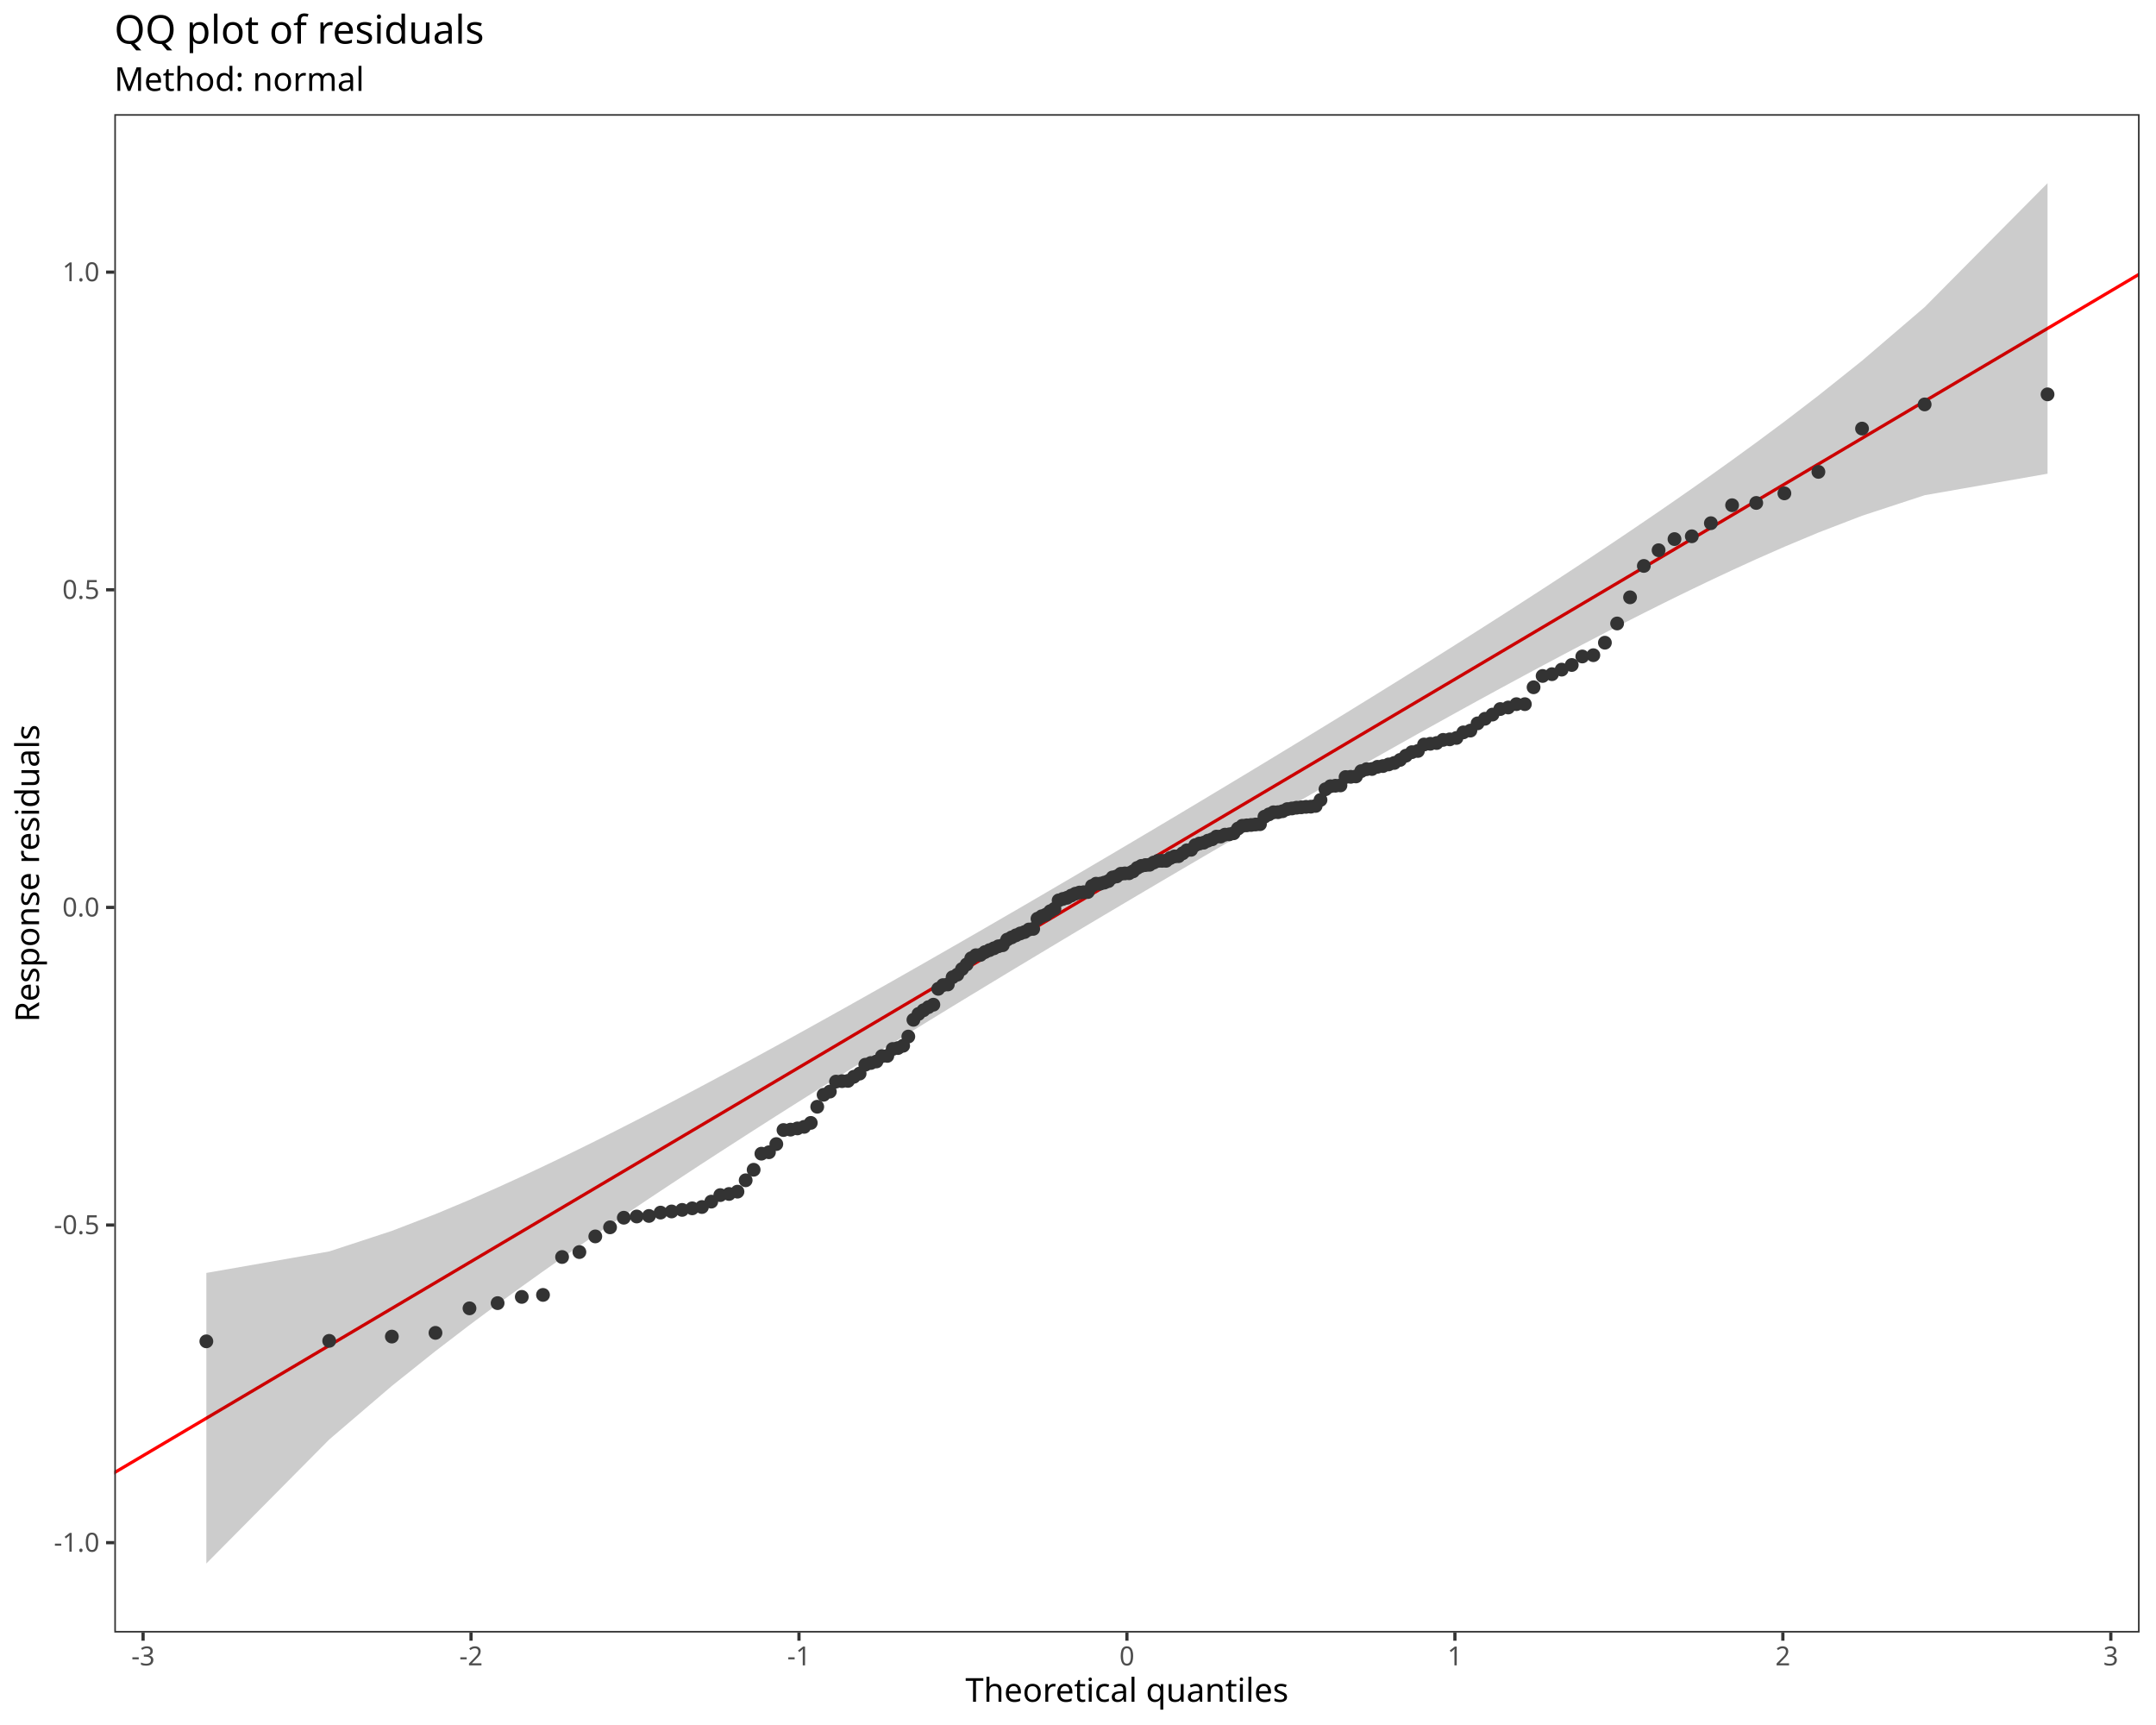
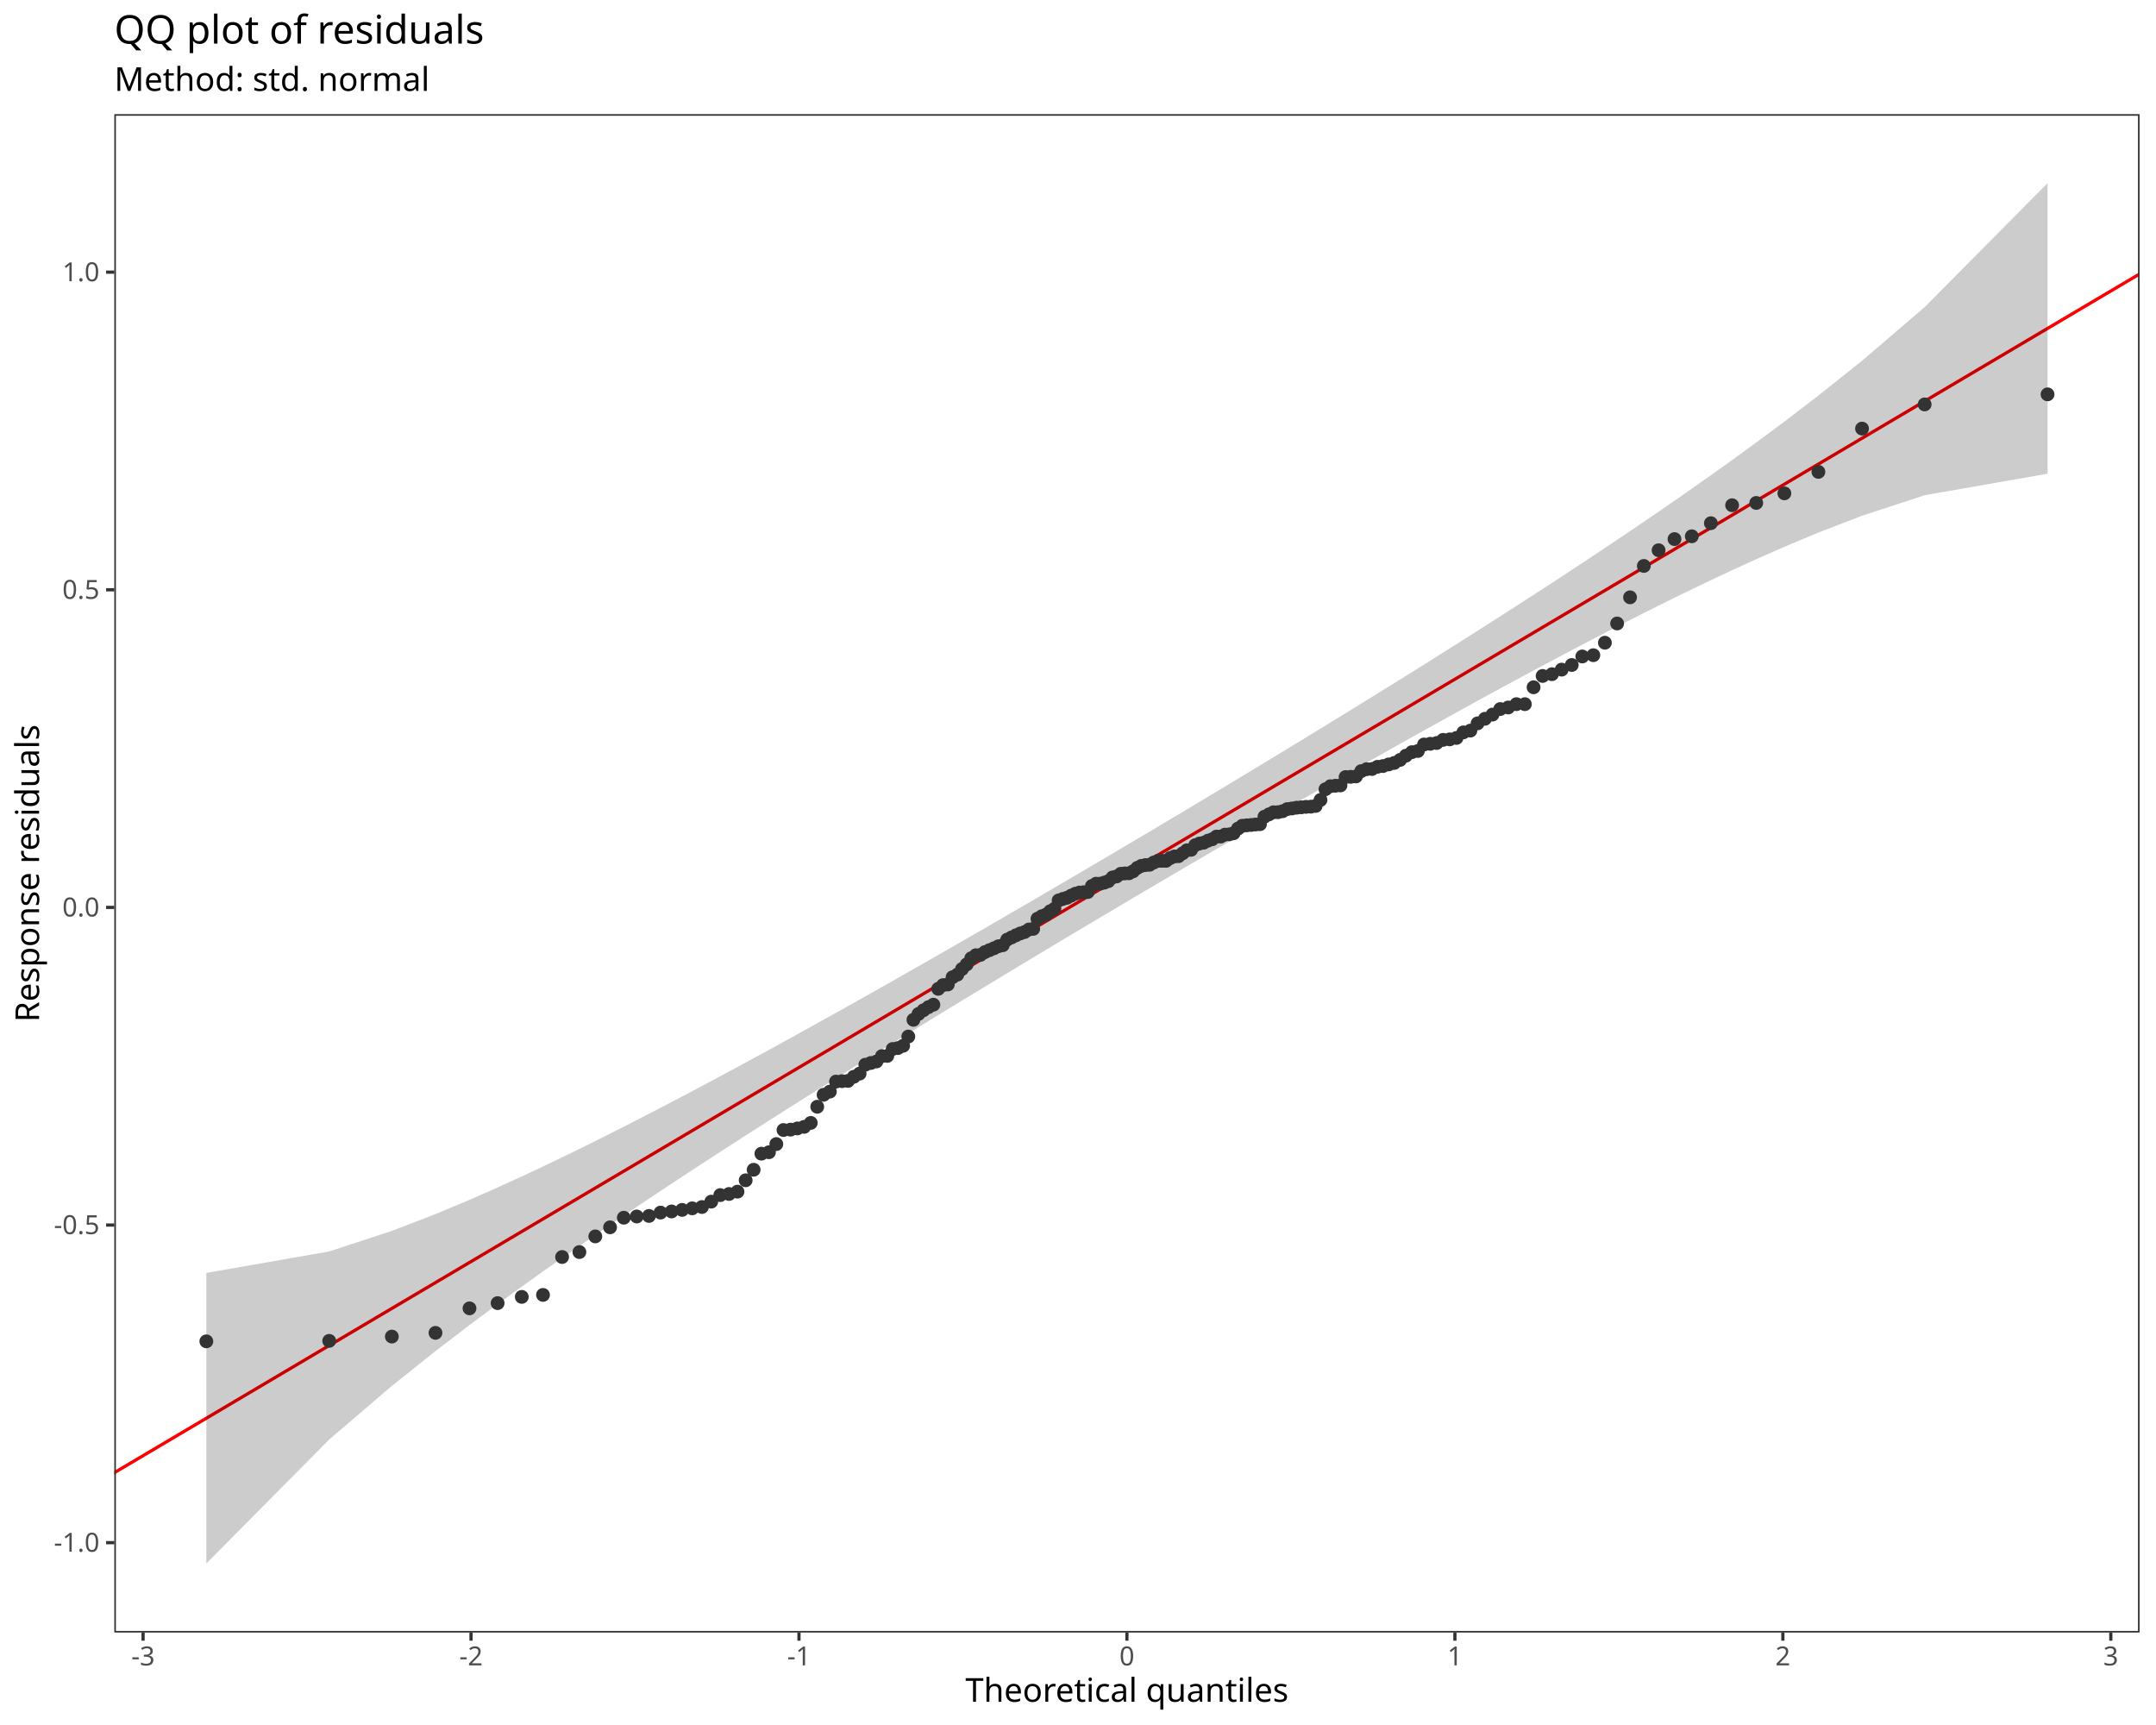
<svg xmlns="http://www.w3.org/2000/svg" class="svglite" data-engine-version="2.0" width="720.00pt" height="576.00pt" viewBox="0 0 720.00 576.00">
  <defs>
    <style type="text/css">
    .svglite line, .svglite polyline, .svglite polygon, .svglite path, .svglite rect, .svglite circle {
      fill: none;
      stroke: #000000;
      stroke-linecap: round;
      stroke-linejoin: round;
      stroke-miterlimit: 10.00;
    }
  </style>
  </defs>
  <rect width="100%" height="100%" style="stroke: none; fill: #FFFFFF;" />
  <defs>
    <clipPath id="cpMC4wMHw3MjAuMDB8MC4wMHw1NzYuMDA=">
      <rect x="0.00" y="0.00" width="720.00" height="576.00" />
    </clipPath>
  </defs>
  <g clip-path="url(#cpMC4wMHw3MjAuMDB8MC4wMHw1NzYuMDA=)">
    <rect x="0.00" y="0.00" width="720.00" height="576.00" style="stroke-width: 1.07; stroke: #FFFFFF; fill: #FFFFFF;" />
  </g>
  <defs>
    <clipPath id="cpMzguMTd8NzE0LjUyfDM4LjEyfDU0NS4xMQ==">
      <rect x="38.17" y="38.12" width="676.35" height="507.00" />
    </clipPath>
  </defs>
  <g clip-path="url(#cpMzguMTd8NzE0LjUyfDM4LjEyfDU0NS4xMQ==)">
    <rect x="38.17" y="38.12" width="676.35" height="507.00" style="stroke-width: 1.07; stroke: none; fill: #FFFFFF;" />
    <line x1="-638.18" y1="892.03" x2="1390.87" y2="-308.80" style="stroke-width: 1.07; stroke: #FF0000; stroke-linecap: butt;" />
    <polygon points="68.91,425.05 109.94,417.87 130.86,411.01 145.43,405.40 156.79,400.65 166.18,396.51 174.25,392.83 181.34,389.50 187.71,386.45 193.49,383.63 198.80,381.01 203.73,378.54 208.32,376.21 212.64,374.01 216.72,371.91 220.59,369.90 224.28,367.98 227.80,366.13 231.17,364.35 234.41,362.63 237.53,360.97 240.54,359.36 243.46,357.79 246.28,356.27 249.02,354.79 251.68,353.35 254.27,351.94 256.79,350.56 259.25,349.22 261.65,347.90 264.00,346.61 266.30,345.34 268.55,344.09 270.76,342.87 272.92,341.67 275.04,340.49 277.13,339.33 279.18,338.18 281.20,337.06 283.19,335.95 285.14,334.85 287.07,333.77 288.97,332.70 290.84,331.64 292.69,330.60 294.52,329.57 296.32,328.55 298.11,327.54 299.87,326.54 301.61,325.55 303.33,324.57 305.04,323.60 306.73,322.64 308.40,321.69 310.05,320.74 311.70,319.80 313.32,318.87 314.94,317.95 316.53,317.03 318.12,316.12 319.70,315.22 321.26,314.32 322.81,313.43 324.35,312.54 325.89,311.66 327.41,310.78 328.92,309.90 330.42,309.04 331.92,308.17 333.40,307.31 334.88,306.45 336.35,305.60 337.82,304.75 339.27,303.91 340.72,303.06 342.17,302.22 343.61,301.39 345.04,300.55 346.47,299.72 347.89,298.89 349.31,298.06 350.72,297.24 352.13,296.41 353.53,295.59 354.93,294.77 356.33,293.95 357.72,293.14 359.12,292.32 360.50,291.50 361.89,290.69 363.27,289.88 364.65,289.06 366.03,288.25 367.41,287.44 368.79,286.63 370.16,285.82 371.54,285.01 372.91,284.20 374.29,283.38 375.66,282.57 377.03,281.76 378.40,280.95 379.78,280.13 381.15,279.32 382.52,278.50 383.90,277.69 385.28,276.87 386.65,276.05 388.03,275.23 389.42,274.41 390.80,273.58 392.19,272.76 393.57,271.93 394.96,271.10 396.36,270.26 397.76,269.43 399.16,268.59 400.56,267.75 401.97,266.91 403.38,266.06 404.80,265.21 406.22,264.35 407.65,263.50 409.08,262.64 410.52,261.77 411.97,260.90 413.42,260.03 414.87,259.15 416.34,258.27 417.81,257.38 419.29,256.48 420.77,255.59 422.27,254.68 423.77,253.77 425.28,252.85 426.80,251.93 428.33,251.00 429.88,250.06 431.43,249.12 432.99,248.17 434.57,247.21 436.15,246.24 437.75,245.26 439.37,244.28 440.99,243.28 442.64,242.28 444.29,241.26 445.96,240.24 447.65,239.20 449.36,238.15 451.08,237.09 452.82,236.02 454.58,234.93 456.37,233.83 458.17,232.72 460.00,231.59 461.84,230.44 463.72,229.28 465.62,228.10 467.55,226.90 469.50,225.68 471.49,224.44 473.51,223.18 475.56,221.90 477.65,220.59 479.77,219.25 481.93,217.89 484.14,216.50 486.39,215.08 488.69,213.63 491.04,212.14 493.44,210.62 495.90,209.05 498.42,207.44 501.01,205.79 503.67,204.08 506.41,202.32 509.23,200.50 512.14,198.62 515.16,196.67 518.28,194.64 521.52,192.52 524.89,190.31 528.41,187.99 532.10,185.55 535.96,182.98 540.04,180.25 544.36,177.34 548.96,174.22 553.89,170.86 559.20,167.20 564.98,163.17 571.35,158.69 578.44,153.62 586.50,147.76 595.90,140.78 607.26,132.08 621.83,120.45 642.74,102.55 683.78,61.16 683.78,158.18 642.74,165.36 621.83,172.22 607.26,177.83 595.90,182.58 586.50,186.72 578.44,190.40 571.35,193.73 564.98,196.78 559.20,199.59 553.89,202.22 548.96,204.69 544.36,207.02 540.04,209.22 535.96,211.32 532.10,213.33 528.41,215.25 524.89,217.10 521.52,218.88 518.28,220.60 515.16,222.26 512.14,223.87 509.23,225.44 506.41,226.96 503.67,228.44 501.01,229.88 498.42,231.29 495.90,232.67 493.44,234.01 491.04,235.33 488.69,236.62 486.39,237.89 484.14,239.13 481.93,240.36 479.77,241.56 477.65,242.74 475.56,243.90 473.51,245.04 471.49,246.17 469.50,247.28 467.55,248.38 465.62,249.46 463.72,250.53 461.84,251.59 460.00,252.63 458.17,253.66 456.37,254.68 454.58,255.69 452.82,256.69 451.08,257.68 449.36,258.66 447.65,259.63 445.96,260.59 444.29,261.54 442.64,262.49 440.99,263.43 439.37,264.36 437.75,265.28 436.15,266.20 434.57,267.11 432.99,268.01 431.43,268.91 429.88,269.80 428.33,270.69 426.80,271.57 425.28,272.45 423.77,273.32 422.27,274.19 420.77,275.06 419.29,275.92 417.81,276.77 416.34,277.63 414.87,278.48 413.42,279.32 411.97,280.17 410.52,281.01 409.08,281.84 407.65,282.68 406.22,283.51 404.80,284.34 403.38,285.17 401.97,285.99 400.56,286.82 399.16,287.64 397.76,288.46 396.36,289.28 394.96,290.09 393.57,290.91 392.19,291.72 390.80,292.54 389.42,293.35 388.03,294.16 386.65,294.98 385.28,295.79 383.90,296.60 382.52,297.41 381.15,298.22 379.78,299.03 378.40,299.85 377.03,300.66 375.66,301.47 374.29,302.28 372.91,303.10 371.54,303.91 370.16,304.73 368.79,305.54 367.41,306.36 366.03,307.18 364.65,308.00 363.27,308.82 361.89,309.65 360.50,310.47 359.12,311.30 357.72,312.13 356.33,312.97 354.93,313.80 353.53,314.64 352.13,315.48 350.72,316.32 349.31,317.17 347.89,318.02 346.47,318.87 345.04,319.73 343.61,320.59 342.17,321.46 340.72,322.33 339.27,323.20 337.82,324.08 336.35,324.96 334.88,325.85 333.40,326.75 331.92,327.64 330.42,328.55 328.92,329.46 327.41,330.38 325.89,331.30 324.35,332.23 322.81,333.17 321.26,334.11 319.70,335.06 318.12,336.02 316.53,336.99 314.94,337.97 313.32,338.95 311.70,339.95 310.05,340.95 308.40,341.97 306.73,342.99 305.04,344.03 303.33,345.08 301.61,346.14 299.87,347.21 298.11,348.30 296.32,349.40 294.52,350.51 292.69,351.64 290.84,352.79 288.97,353.95 287.07,355.13 285.14,356.33 283.19,357.55 281.20,358.79 279.18,360.05 277.13,361.33 275.04,362.64 272.92,363.97 270.76,365.34 268.55,366.73 266.30,368.15 264.00,369.60 261.65,371.09 259.25,372.61 256.79,374.18 254.27,375.79 251.68,377.44 249.02,379.15 246.28,380.91 243.46,382.73 240.54,384.61 237.53,386.56 234.41,388.59 231.17,390.71 227.80,392.92 224.28,395.24 220.59,397.68 216.72,400.25 212.64,402.98 208.32,405.89 203.73,409.01 198.80,412.37 193.49,416.03 187.71,420.06 181.34,424.54 174.25,429.61 166.18,435.47 156.79,442.45 145.43,451.15 130.86,462.78 109.94,480.68 68.91,522.07 " style="stroke-width: 0.00; stroke: none; stroke-linecap: butt; fill: #000000; fill-opacity: 0.20;" />
    <polyline points="68.91,425.05 109.94,417.87 130.86,411.01 145.43,405.40 156.79,400.65 166.18,396.51 174.25,392.83 181.34,389.50 187.71,386.45 193.49,383.63 198.80,381.01 203.73,378.54 208.32,376.21 212.64,374.01 216.72,371.91 220.59,369.90 224.28,367.98 227.80,366.13 231.17,364.35 234.41,362.63 237.53,360.97 240.54,359.36 243.46,357.79 246.28,356.27 249.02,354.79 251.68,353.35 254.27,351.94 256.79,350.56 259.25,349.22 261.65,347.90 264.00,346.61 266.30,345.34 268.55,344.09 270.76,342.87 272.92,341.67 275.04,340.49 277.13,339.33 279.18,338.18 281.20,337.06 283.19,335.95 285.14,334.85 287.07,333.77 288.97,332.70 290.84,331.64 292.69,330.60 294.52,329.57 296.32,328.55 298.11,327.54 299.87,326.54 301.61,325.55 303.33,324.57 305.04,323.60 306.73,322.64 308.40,321.69 310.05,320.74 311.70,319.80 313.32,318.87 314.94,317.95 316.53,317.03 318.12,316.12 319.70,315.22 321.26,314.32 322.81,313.43 324.35,312.54 325.89,311.66 327.41,310.78 328.92,309.90 330.42,309.04 331.92,308.17 333.40,307.31 334.88,306.45 336.35,305.60 337.82,304.75 339.27,303.91 340.72,303.06 342.17,302.22 343.61,301.39 345.04,300.55 346.47,299.72 347.89,298.89 349.31,298.06 350.72,297.24 352.13,296.41 353.53,295.59 354.93,294.77 356.33,293.95 357.72,293.14 359.12,292.32 360.50,291.50 361.89,290.69 363.27,289.88 364.65,289.06 366.03,288.25 367.41,287.44 368.79,286.63 370.16,285.82 371.54,285.01 372.91,284.20 374.29,283.38 375.66,282.57 377.03,281.76 378.40,280.95 379.78,280.13 381.15,279.32 382.52,278.50 383.90,277.69 385.28,276.87 386.65,276.05 388.03,275.23 389.42,274.41 390.80,273.58 392.19,272.76 393.57,271.93 394.96,271.10 396.36,270.26 397.76,269.43 399.16,268.59 400.56,267.75 401.97,266.91 403.38,266.06 404.80,265.21 406.22,264.35 407.65,263.50 409.08,262.64 410.52,261.77 411.97,260.90 413.42,260.03 414.87,259.15 416.34,258.27 417.81,257.38 419.29,256.48 420.77,255.59 422.27,254.68 423.77,253.77 425.28,252.85 426.80,251.93 428.33,251.00 429.88,250.06 431.43,249.12 432.99,248.17 434.57,247.21 436.15,246.24 437.75,245.26 439.37,244.28 440.99,243.28 442.64,242.28 444.29,241.26 445.96,240.24 447.65,239.20 449.36,238.15 451.08,237.09 452.82,236.02 454.58,234.93 456.37,233.83 458.17,232.72 460.00,231.59 461.84,230.44 463.72,229.28 465.62,228.10 467.55,226.90 469.50,225.68 471.49,224.44 473.51,223.18 475.56,221.90 477.65,220.59 479.77,219.25 481.93,217.89 484.14,216.50 486.39,215.08 488.69,213.63 491.04,212.14 493.44,210.62 495.90,209.05 498.42,207.44 501.01,205.79 503.67,204.08 506.41,202.32 509.23,200.50 512.14,198.62 515.16,196.67 518.28,194.64 521.52,192.52 524.89,190.31 528.41,187.99 532.10,185.55 535.96,182.98 540.04,180.25 544.36,177.34 548.96,174.22 553.89,170.86 559.20,167.20 564.98,163.17 571.35,158.69 578.44,153.62 586.50,147.76 595.90,140.78 607.26,132.08 621.83,120.45 642.74,102.55 683.78,61.16 " style="stroke-width: 1.07; stroke: none; stroke-linecap: butt;" />
    <polyline points="683.78,158.18 642.74,165.36 621.83,172.22 607.26,177.83 595.90,182.58 586.50,186.72 578.44,190.40 571.35,193.73 564.98,196.78 559.20,199.59 553.89,202.22 548.96,204.69 544.36,207.02 540.04,209.22 535.96,211.32 532.10,213.33 528.41,215.25 524.89,217.10 521.52,218.88 518.28,220.60 515.16,222.26 512.14,223.87 509.23,225.44 506.41,226.96 503.67,228.44 501.01,229.88 498.42,231.29 495.90,232.67 493.44,234.01 491.04,235.33 488.69,236.62 486.39,237.89 484.14,239.13 481.93,240.36 479.77,241.56 477.65,242.74 475.56,243.90 473.51,245.04 471.49,246.17 469.50,247.28 467.55,248.38 465.62,249.46 463.72,250.53 461.84,251.59 460.00,252.63 458.17,253.66 456.37,254.68 454.58,255.69 452.82,256.69 451.08,257.68 449.36,258.66 447.65,259.63 445.96,260.59 444.29,261.54 442.64,262.49 440.99,263.43 439.37,264.36 437.75,265.28 436.15,266.20 434.57,267.11 432.99,268.01 431.43,268.91 429.88,269.80 428.33,270.69 426.80,271.57 425.28,272.45 423.77,273.32 422.27,274.19 420.77,275.06 419.29,275.92 417.81,276.77 416.34,277.63 414.87,278.48 413.42,279.32 411.97,280.17 410.52,281.01 409.08,281.84 407.65,282.68 406.22,283.51 404.80,284.34 403.38,285.17 401.97,285.99 400.56,286.82 399.16,287.64 397.76,288.46 396.36,289.28 394.96,290.09 393.57,290.91 392.19,291.72 390.80,292.54 389.42,293.35 388.03,294.16 386.65,294.98 385.28,295.79 383.90,296.60 382.52,297.41 381.15,298.22 379.78,299.03 378.40,299.85 377.03,300.66 375.66,301.47 374.29,302.28 372.91,303.10 371.54,303.91 370.16,304.73 368.79,305.54 367.41,306.36 366.03,307.18 364.65,308.00 363.27,308.82 361.89,309.65 360.50,310.47 359.12,311.30 357.72,312.13 356.33,312.97 354.93,313.80 353.53,314.64 352.13,315.48 350.72,316.32 349.31,317.17 347.89,318.02 346.47,318.87 345.04,319.73 343.61,320.59 342.17,321.46 340.72,322.33 339.27,323.20 337.82,324.08 336.35,324.96 334.88,325.85 333.40,326.75 331.92,327.64 330.42,328.55 328.92,329.46 327.41,330.38 325.89,331.30 324.35,332.23 322.81,333.17 321.26,334.11 319.70,335.06 318.12,336.02 316.53,336.99 314.94,337.97 313.32,338.95 311.70,339.95 310.05,340.95 308.40,341.97 306.73,342.99 305.04,344.03 303.33,345.08 301.61,346.14 299.87,347.21 298.11,348.30 296.32,349.40 294.52,350.51 292.69,351.64 290.84,352.79 288.97,353.95 287.07,355.13 285.14,356.33 283.19,357.55 281.20,358.79 279.18,360.05 277.13,361.33 275.04,362.64 272.92,363.97 270.76,365.34 268.55,366.73 266.30,368.15 264.00,369.60 261.65,371.09 259.25,372.61 256.79,374.18 254.27,375.79 251.68,377.44 249.02,379.15 246.28,380.91 243.46,382.73 240.54,384.61 237.53,386.56 234.41,388.59 231.17,390.71 227.80,392.92 224.28,395.24 220.59,397.68 216.72,400.25 212.64,402.98 208.32,405.89 203.73,409.01 198.80,412.37 193.49,416.03 187.71,420.06 181.34,424.54 174.25,429.61 166.18,435.47 156.79,442.45 145.43,451.15 130.86,462.78 109.94,480.68 68.91,522.07 " style="stroke-width: 1.07; stroke: none; stroke-linecap: butt;" />
    <circle cx="68.91" cy="447.89" r="1.95" style="stroke-width: 0.71; stroke: #333333; fill: #333333;" />
    <circle cx="109.94" cy="447.73" r="1.95" style="stroke-width: 0.71; stroke: #333333; fill: #333333;" />
    <circle cx="130.86" cy="446.30" r="1.95" style="stroke-width: 0.71; stroke: #333333; fill: #333333;" />
    <circle cx="145.43" cy="445.06" r="1.95" style="stroke-width: 0.71; stroke: #333333; fill: #333333;" />
    <circle cx="156.79" cy="436.87" r="1.95" style="stroke-width: 0.71; stroke: #333333; fill: #333333;" />
    <circle cx="166.18" cy="435.13" r="1.95" style="stroke-width: 0.71; stroke: #333333; fill: #333333;" />
    <circle cx="174.25" cy="433.05" r="1.95" style="stroke-width: 0.71; stroke: #333333; fill: #333333;" />
    <circle cx="181.34" cy="432.39" r="1.95" style="stroke-width: 0.71; stroke: #333333; fill: #333333;" />
    <circle cx="187.71" cy="419.73" r="1.95" style="stroke-width: 0.71; stroke: #333333; fill: #333333;" />
    <circle cx="193.49" cy="418.08" r="1.95" style="stroke-width: 0.71; stroke: #333333; fill: #333333;" />
    <circle cx="198.80" cy="412.85" r="1.95" style="stroke-width: 0.71; stroke: #333333; fill: #333333;" />
    <circle cx="203.73" cy="409.82" r="1.95" style="stroke-width: 0.71; stroke: #333333; fill: #333333;" />
    <circle cx="208.32" cy="406.61" r="1.95" style="stroke-width: 0.71; stroke: #333333; fill: #333333;" />
    <circle cx="212.64" cy="406.20" r="1.95" style="stroke-width: 0.71; stroke: #333333; fill: #333333;" />
    <circle cx="216.72" cy="406.02" r="1.95" style="stroke-width: 0.71; stroke: #333333; fill: #333333;" />
    <circle cx="220.59" cy="404.90" r="1.95" style="stroke-width: 0.71; stroke: #333333; fill: #333333;" />
    <circle cx="224.28" cy="404.52" r="1.95" style="stroke-width: 0.71; stroke: #333333; fill: #333333;" />
    <circle cx="227.80" cy="404.00" r="1.95" style="stroke-width: 0.71; stroke: #333333; fill: #333333;" />
    <circle cx="231.17" cy="403.48" r="1.95" style="stroke-width: 0.71; stroke: #333333; fill: #333333;" />
    <circle cx="234.41" cy="403.04" r="1.95" style="stroke-width: 0.71; stroke: #333333; fill: #333333;" />
    <circle cx="237.53" cy="401.24" r="1.95" style="stroke-width: 0.71; stroke: #333333; fill: #333333;" />
    <circle cx="240.54" cy="399.06" r="1.95" style="stroke-width: 0.71; stroke: #333333; fill: #333333;" />
    <circle cx="243.46" cy="398.68" r="1.95" style="stroke-width: 0.71; stroke: #333333; fill: #333333;" />
    <circle cx="246.28" cy="397.91" r="1.95" style="stroke-width: 0.71; stroke: #333333; fill: #333333;" />
    <circle cx="249.02" cy="394.11" r="1.95" style="stroke-width: 0.71; stroke: #333333; fill: #333333;" />
    <circle cx="251.68" cy="390.60" r="1.95" style="stroke-width: 0.71; stroke: #333333; fill: #333333;" />
    <circle cx="254.27" cy="385.23" r="1.95" style="stroke-width: 0.71; stroke: #333333; fill: #333333;" />
    <circle cx="256.79" cy="384.75" r="1.95" style="stroke-width: 0.71; stroke: #333333; fill: #333333;" />
    <circle cx="259.25" cy="382.02" r="1.95" style="stroke-width: 0.71; stroke: #333333; fill: #333333;" />
    <circle cx="261.65" cy="377.33" r="1.95" style="stroke-width: 0.71; stroke: #333333; fill: #333333;" />
    <circle cx="264.00" cy="377.20" r="1.95" style="stroke-width: 0.71; stroke: #333333; fill: #333333;" />
    <circle cx="266.30" cy="376.79" r="1.95" style="stroke-width: 0.71; stroke: #333333; fill: #333333;" />
    <circle cx="268.55" cy="376.27" r="1.95" style="stroke-width: 0.71; stroke: #333333; fill: #333333;" />
    <circle cx="270.76" cy="374.95" r="1.95" style="stroke-width: 0.71; stroke: #333333; fill: #333333;" />
    <circle cx="272.92" cy="369.56" r="1.95" style="stroke-width: 0.71; stroke: #333333; fill: #333333;" />
    <circle cx="275.04" cy="365.56" r="1.95" style="stroke-width: 0.71; stroke: #333333; fill: #333333;" />
    <circle cx="277.13" cy="364.50" r="1.95" style="stroke-width: 0.71; stroke: #333333; fill: #333333;" />
    <circle cx="279.18" cy="361.16" r="1.95" style="stroke-width: 0.71; stroke: #333333; fill: #333333;" />
    <circle cx="281.20" cy="361.01" r="1.95" style="stroke-width: 0.71; stroke: #333333; fill: #333333;" />
    <circle cx="283.19" cy="360.93" r="1.95" style="stroke-width: 0.71; stroke: #333333; fill: #333333;" />
    <circle cx="285.14" cy="359.55" r="1.95" style="stroke-width: 0.71; stroke: #333333; fill: #333333;" />
    <circle cx="287.07" cy="358.49" r="1.95" style="stroke-width: 0.71; stroke: #333333; fill: #333333;" />
    <circle cx="288.97" cy="355.52" r="1.95" style="stroke-width: 0.71; stroke: #333333; fill: #333333;" />
    <circle cx="290.84" cy="354.94" r="1.95" style="stroke-width: 0.71; stroke: #333333; fill: #333333;" />
    <circle cx="292.69" cy="354.43" r="1.95" style="stroke-width: 0.71; stroke: #333333; fill: #333333;" />
    <circle cx="294.52" cy="352.65" r="1.95" style="stroke-width: 0.71; stroke: #333333; fill: #333333;" />
    <circle cx="296.32" cy="352.58" r="1.95" style="stroke-width: 0.71; stroke: #333333; fill: #333333;" />
    <circle cx="298.11" cy="350.27" r="1.95" style="stroke-width: 0.71; stroke: #333333; fill: #333333;" />
    <circle cx="299.87" cy="349.96" r="1.95" style="stroke-width: 0.71; stroke: #333333; fill: #333333;" />
    <circle cx="301.61" cy="349.19" r="1.95" style="stroke-width: 0.71; stroke: #333333; fill: #333333;" />
    <circle cx="303.33" cy="346.12" r="1.95" style="stroke-width: 0.71; stroke: #333333; fill: #333333;" />
    <circle cx="305.04" cy="340.53" r="1.95" style="stroke-width: 0.71; stroke: #333333; fill: #333333;" />
    <circle cx="306.73" cy="338.57" r="1.95" style="stroke-width: 0.71; stroke: #333333; fill: #333333;" />
    <circle cx="308.40" cy="337.34" r="1.95" style="stroke-width: 0.71; stroke: #333333; fill: #333333;" />
    <circle cx="310.05" cy="336.30" r="1.95" style="stroke-width: 0.71; stroke: #333333; fill: #333333;" />
    <circle cx="311.70" cy="335.48" r="1.95" style="stroke-width: 0.71; stroke: #333333; fill: #333333;" />
    <circle cx="313.32" cy="330.18" r="1.95" style="stroke-width: 0.71; stroke: #333333; fill: #333333;" />
    <circle cx="314.94" cy="328.94" r="1.95" style="stroke-width: 0.71; stroke: #333333; fill: #333333;" />
    <circle cx="316.53" cy="328.73" r="1.95" style="stroke-width: 0.71; stroke: #333333; fill: #333333;" />
    <circle cx="318.12" cy="326.31" r="1.95" style="stroke-width: 0.71; stroke: #333333; fill: #333333;" />
    <circle cx="319.70" cy="325.45" r="1.95" style="stroke-width: 0.71; stroke: #333333; fill: #333333;" />
    <circle cx="321.26" cy="323.58" r="1.95" style="stroke-width: 0.71; stroke: #333333; fill: #333333;" />
    <circle cx="322.81" cy="322.04" r="1.95" style="stroke-width: 0.71; stroke: #333333; fill: #333333;" />
    <circle cx="324.35" cy="319.97" r="1.95" style="stroke-width: 0.71; stroke: #333333; fill: #333333;" />
    <circle cx="325.89" cy="318.96" r="1.95" style="stroke-width: 0.71; stroke: #333333; fill: #333333;" />
    <circle cx="327.41" cy="318.86" r="1.95" style="stroke-width: 0.71; stroke: #333333; fill: #333333;" />
    <circle cx="328.92" cy="317.92" r="1.95" style="stroke-width: 0.71; stroke: #333333; fill: #333333;" />
    <circle cx="330.42" cy="317.27" r="1.95" style="stroke-width: 0.71; stroke: #333333; fill: #333333;" />
    <circle cx="331.92" cy="316.65" r="1.95" style="stroke-width: 0.71; stroke: #333333; fill: #333333;" />
    <circle cx="333.40" cy="315.98" r="1.95" style="stroke-width: 0.71; stroke: #333333; fill: #333333;" />
    <circle cx="334.88" cy="315.62" r="1.95" style="stroke-width: 0.71; stroke: #333333; fill: #333333;" />
    <circle cx="336.35" cy="313.75" r="1.95" style="stroke-width: 0.71; stroke: #333333; fill: #333333;" />
    <circle cx="337.82" cy="313.02" r="1.95" style="stroke-width: 0.71; stroke: #333333; fill: #333333;" />
    <circle cx="339.27" cy="312.32" r="1.95" style="stroke-width: 0.71; stroke: #333333; fill: #333333;" />
    <circle cx="340.72" cy="311.69" r="1.95" style="stroke-width: 0.71; stroke: #333333; fill: #333333;" />
    <circle cx="342.17" cy="311.22" r="1.95" style="stroke-width: 0.71; stroke: #333333; fill: #333333;" />
    <circle cx="343.61" cy="310.37" r="1.95" style="stroke-width: 0.71; stroke: #333333; fill: #333333;" />
    <circle cx="345.04" cy="310.16" r="1.95" style="stroke-width: 0.71; stroke: #333333; fill: #333333;" />
    <circle cx="346.47" cy="306.77" r="1.95" style="stroke-width: 0.71; stroke: #333333; fill: #333333;" />
    <circle cx="347.89" cy="305.95" r="1.95" style="stroke-width: 0.71; stroke: #333333; fill: #333333;" />
    <circle cx="349.31" cy="305.41" r="1.95" style="stroke-width: 0.71; stroke: #333333; fill: #333333;" />
    <circle cx="350.72" cy="304.27" r="1.95" style="stroke-width: 0.71; stroke: #333333; fill: #333333;" />
    <circle cx="352.13" cy="303.47" r="1.95" style="stroke-width: 0.71; stroke: #333333; fill: #333333;" />
    <circle cx="353.53" cy="300.66" r="1.95" style="stroke-width: 0.71; stroke: #333333; fill: #333333;" />
    <circle cx="354.93" cy="300.17" r="1.95" style="stroke-width: 0.71; stroke: #333333; fill: #333333;" />
    <circle cx="356.33" cy="299.78" r="1.95" style="stroke-width: 0.71; stroke: #333333; fill: #333333;" />
    <circle cx="357.72" cy="299.06" r="1.95" style="stroke-width: 0.71; stroke: #333333; fill: #333333;" />
    <circle cx="359.12" cy="298.42" r="1.95" style="stroke-width: 0.71; stroke: #333333; fill: #333333;" />
    <circle cx="360.50" cy="298.03" r="1.95" style="stroke-width: 0.71; stroke: #333333; fill: #333333;" />
    <circle cx="361.89" cy="297.92" r="1.95" style="stroke-width: 0.71; stroke: #333333; fill: #333333;" />
    <circle cx="363.27" cy="297.86" r="1.95" style="stroke-width: 0.71; stroke: #333333; fill: #333333;" />
    <circle cx="364.65" cy="295.85" r="1.95" style="stroke-width: 0.71; stroke: #333333; fill: #333333;" />
    <circle cx="366.03" cy="295.08" r="1.95" style="stroke-width: 0.71; stroke: #333333; fill: #333333;" />
    <circle cx="367.41" cy="295.07" r="1.95" style="stroke-width: 0.71; stroke: #333333; fill: #333333;" />
    <circle cx="368.79" cy="294.72" r="1.95" style="stroke-width: 0.71; stroke: #333333; fill: #333333;" />
    <circle cx="370.16" cy="294.21" r="1.95" style="stroke-width: 0.71; stroke: #333333; fill: #333333;" />
    <circle cx="371.54" cy="292.99" r="1.95" style="stroke-width: 0.71; stroke: #333333; fill: #333333;" />
    <circle cx="372.91" cy="292.65" r="1.95" style="stroke-width: 0.71; stroke: #333333; fill: #333333;" />
    <circle cx="374.29" cy="291.77" r="1.95" style="stroke-width: 0.71; stroke: #333333; fill: #333333;" />
    <circle cx="375.66" cy="291.64" r="1.95" style="stroke-width: 0.71; stroke: #333333; fill: #333333;" />
    <circle cx="377.03" cy="291.59" r="1.95" style="stroke-width: 0.71; stroke: #333333; fill: #333333;" />
    <circle cx="378.40" cy="290.95" r="1.95" style="stroke-width: 0.71; stroke: #333333; fill: #333333;" />
    <circle cx="379.78" cy="289.81" r="1.95" style="stroke-width: 0.71; stroke: #333333; fill: #333333;" />
    <circle cx="381.15" cy="289.13" r="1.95" style="stroke-width: 0.71; stroke: #333333; fill: #333333;" />
    <circle cx="382.52" cy="288.86" r="1.95" style="stroke-width: 0.71; stroke: #333333; fill: #333333;" />
    <circle cx="383.90" cy="288.76" r="1.95" style="stroke-width: 0.71; stroke: #333333; fill: #333333;" />
    <circle cx="385.28" cy="288.02" r="1.95" style="stroke-width: 0.71; stroke: #333333; fill: #333333;" />
    <circle cx="386.65" cy="287.47" r="1.95" style="stroke-width: 0.71; stroke: #333333; fill: #333333;" />
    <circle cx="388.03" cy="287.44" r="1.95" style="stroke-width: 0.71; stroke: #333333; fill: #333333;" />
    <circle cx="389.42" cy="287.43" r="1.95" style="stroke-width: 0.71; stroke: #333333; fill: #333333;" />
    <circle cx="390.80" cy="286.52" r="1.95" style="stroke-width: 0.71; stroke: #333333; fill: #333333;" />
    <circle cx="392.19" cy="285.98" r="1.95" style="stroke-width: 0.71; stroke: #333333; fill: #333333;" />
    <circle cx="393.57" cy="285.89" r="1.95" style="stroke-width: 0.71; stroke: #333333; fill: #333333;" />
    <circle cx="394.96" cy="284.93" r="1.95" style="stroke-width: 0.71; stroke: #333333; fill: #333333;" />
    <circle cx="396.36" cy="283.92" r="1.95" style="stroke-width: 0.71; stroke: #333333; fill: #333333;" />
    <circle cx="397.76" cy="283.76" r="1.95" style="stroke-width: 0.71; stroke: #333333; fill: #333333;" />
    <circle cx="399.16" cy="282.21" r="1.95" style="stroke-width: 0.71; stroke: #333333; fill: #333333;" />
    <circle cx="400.56" cy="281.66" r="1.95" style="stroke-width: 0.71; stroke: #333333; fill: #333333;" />
    <circle cx="401.97" cy="281.39" r="1.95" style="stroke-width: 0.71; stroke: #333333; fill: #333333;" />
    <circle cx="403.38" cy="280.71" r="1.95" style="stroke-width: 0.71; stroke: #333333; fill: #333333;" />
    <circle cx="404.80" cy="280.25" r="1.95" style="stroke-width: 0.71; stroke: #333333; fill: #333333;" />
    <circle cx="406.22" cy="279.35" r="1.95" style="stroke-width: 0.71; stroke: #333333; fill: #333333;" />
    <circle cx="407.65" cy="279.33" r="1.95" style="stroke-width: 0.71; stroke: #333333; fill: #333333;" />
    <circle cx="409.08" cy="278.70" r="1.95" style="stroke-width: 0.71; stroke: #333333; fill: #333333;" />
    <circle cx="410.52" cy="278.60" r="1.95" style="stroke-width: 0.71; stroke: #333333; fill: #333333;" />
    <circle cx="411.97" cy="278.24" r="1.95" style="stroke-width: 0.71; stroke: #333333; fill: #333333;" />
    <circle cx="413.42" cy="276.67" r="1.95" style="stroke-width: 0.71; stroke: #333333; fill: #333333;" />
    <circle cx="414.87" cy="275.73" r="1.95" style="stroke-width: 0.71; stroke: #333333; fill: #333333;" />
    <circle cx="416.34" cy="275.59" r="1.95" style="stroke-width: 0.71; stroke: #333333; fill: #333333;" />
    <circle cx="417.81" cy="275.47" r="1.95" style="stroke-width: 0.71; stroke: #333333; fill: #333333;" />
    <circle cx="419.29" cy="275.31" r="1.95" style="stroke-width: 0.71; stroke: #333333; fill: #333333;" />
    <circle cx="420.77" cy="275.21" r="1.95" style="stroke-width: 0.71; stroke: #333333; fill: #333333;" />
    <circle cx="422.27" cy="272.71" r="1.95" style="stroke-width: 0.71; stroke: #333333; fill: #333333;" />
    <circle cx="423.77" cy="271.93" r="1.95" style="stroke-width: 0.71; stroke: #333333; fill: #333333;" />
    <circle cx="425.28" cy="271.23" r="1.95" style="stroke-width: 0.71; stroke: #333333; fill: #333333;" />
    <circle cx="426.80" cy="271.20" r="1.95" style="stroke-width: 0.71; stroke: #333333; fill: #333333;" />
    <circle cx="428.33" cy="270.88" r="1.95" style="stroke-width: 0.71; stroke: #333333; fill: #333333;" />
    <circle cx="429.88" cy="270.17" r="1.95" style="stroke-width: 0.71; stroke: #333333; fill: #333333;" />
    <circle cx="431.43" cy="269.96" r="1.95" style="stroke-width: 0.71; stroke: #333333; fill: #333333;" />
    <circle cx="432.99" cy="269.70" r="1.95" style="stroke-width: 0.71; stroke: #333333; fill: #333333;" />
    <circle cx="434.57" cy="269.57" r="1.95" style="stroke-width: 0.71; stroke: #333333; fill: #333333;" />
    <circle cx="436.15" cy="269.42" r="1.95" style="stroke-width: 0.71; stroke: #333333; fill: #333333;" />
    <circle cx="437.75" cy="269.36" r="1.95" style="stroke-width: 0.71; stroke: #333333; fill: #333333;" />
    <circle cx="439.37" cy="269.11" r="1.95" style="stroke-width: 0.71; stroke: #333333; fill: #333333;" />
    <circle cx="440.99" cy="267.11" r="1.95" style="stroke-width: 0.71; stroke: #333333; fill: #333333;" />
    <circle cx="442.64" cy="263.54" r="1.95" style="stroke-width: 0.71; stroke: #333333; fill: #333333;" />
    <circle cx="444.29" cy="262.53" r="1.95" style="stroke-width: 0.71; stroke: #333333; fill: #333333;" />
    <circle cx="445.96" cy="262.37" r="1.95" style="stroke-width: 0.71; stroke: #333333; fill: #333333;" />
    <circle cx="447.65" cy="262.26" r="1.95" style="stroke-width: 0.71; stroke: #333333; fill: #333333;" />
    <circle cx="449.36" cy="259.47" r="1.95" style="stroke-width: 0.71; stroke: #333333; fill: #333333;" />
    <circle cx="451.08" cy="259.39" r="1.95" style="stroke-width: 0.71; stroke: #333333; fill: #333333;" />
    <circle cx="452.82" cy="259.26" r="1.95" style="stroke-width: 0.71; stroke: #333333; fill: #333333;" />
    <circle cx="454.58" cy="257.49" r="1.95" style="stroke-width: 0.71; stroke: #333333; fill: #333333;" />
    <circle cx="456.37" cy="256.84" r="1.95" style="stroke-width: 0.71; stroke: #333333; fill: #333333;" />
    <circle cx="458.17" cy="256.78" r="1.95" style="stroke-width: 0.71; stroke: #333333; fill: #333333;" />
    <circle cx="460.00" cy="256.05" r="1.95" style="stroke-width: 0.71; stroke: #333333; fill: #333333;" />
    <circle cx="461.84" cy="255.80" r="1.95" style="stroke-width: 0.71; stroke: #333333; fill: #333333;" />
    <circle cx="463.72" cy="255.26" r="1.95" style="stroke-width: 0.71; stroke: #333333; fill: #333333;" />
    <circle cx="465.62" cy="254.76" r="1.95" style="stroke-width: 0.71; stroke: #333333; fill: #333333;" />
    <circle cx="467.55" cy="253.75" r="1.95" style="stroke-width: 0.71; stroke: #333333; fill: #333333;" />
    <circle cx="469.50" cy="252.34" r="1.95" style="stroke-width: 0.71; stroke: #333333; fill: #333333;" />
    <circle cx="471.49" cy="251.16" r="1.95" style="stroke-width: 0.71; stroke: #333333; fill: #333333;" />
    <circle cx="473.51" cy="250.76" r="1.95" style="stroke-width: 0.71; stroke: #333333; fill: #333333;" />
    <circle cx="475.56" cy="248.60" r="1.95" style="stroke-width: 0.71; stroke: #333333; fill: #333333;" />
    <circle cx="477.65" cy="248.36" r="1.95" style="stroke-width: 0.71; stroke: #333333; fill: #333333;" />
    <circle cx="479.77" cy="248.10" r="1.95" style="stroke-width: 0.71; stroke: #333333; fill: #333333;" />
    <circle cx="481.93" cy="247.05" r="1.95" style="stroke-width: 0.71; stroke: #333333; fill: #333333;" />
    <circle cx="484.14" cy="246.88" r="1.95" style="stroke-width: 0.71; stroke: #333333; fill: #333333;" />
    <circle cx="486.39" cy="246.41" r="1.95" style="stroke-width: 0.71; stroke: #333333; fill: #333333;" />
    <circle cx="488.69" cy="244.55" r="1.95" style="stroke-width: 0.71; stroke: #333333; fill: #333333;" />
    <circle cx="491.04" cy="243.96" r="1.95" style="stroke-width: 0.71; stroke: #333333; fill: #333333;" />
    <circle cx="493.44" cy="241.54" r="1.95" style="stroke-width: 0.71; stroke: #333333; fill: #333333;" />
    <circle cx="495.90" cy="240.01" r="1.95" style="stroke-width: 0.71; stroke: #333333; fill: #333333;" />
    <circle cx="498.42" cy="238.61" r="1.95" style="stroke-width: 0.71; stroke: #333333; fill: #333333;" />
    <circle cx="501.01" cy="236.76" r="1.95" style="stroke-width: 0.71; stroke: #333333; fill: #333333;" />
    <circle cx="503.67" cy="236.24" r="1.95" style="stroke-width: 0.71; stroke: #333333; fill: #333333;" />
    <circle cx="506.41" cy="235.13" r="1.95" style="stroke-width: 0.71; stroke: #333333; fill: #333333;" />
    <circle cx="509.23" cy="235.13" r="1.95" style="stroke-width: 0.71; stroke: #333333; fill: #333333;" />
    <circle cx="512.14" cy="229.49" r="1.95" style="stroke-width: 0.71; stroke: #333333; fill: #333333;" />
    <circle cx="515.16" cy="225.71" r="1.95" style="stroke-width: 0.71; stroke: #333333; fill: #333333;" />
    <circle cx="518.28" cy="225.12" r="1.95" style="stroke-width: 0.71; stroke: #333333; fill: #333333;" />
    <circle cx="521.52" cy="223.60" r="1.95" style="stroke-width: 0.71; stroke: #333333; fill: #333333;" />
    <circle cx="524.89" cy="222.05" r="1.95" style="stroke-width: 0.71; stroke: #333333; fill: #333333;" />
    <circle cx="528.41" cy="219.21" r="1.95" style="stroke-width: 0.71; stroke: #333333; fill: #333333;" />
    <circle cx="532.10" cy="218.78" r="1.95" style="stroke-width: 0.71; stroke: #333333; fill: #333333;" />
    <circle cx="535.96" cy="214.61" r="1.95" style="stroke-width: 0.71; stroke: #333333; fill: #333333;" />
    <circle cx="540.04" cy="208.19" r="1.95" style="stroke-width: 0.71; stroke: #333333; fill: #333333;" />
    <circle cx="544.36" cy="199.45" r="1.95" style="stroke-width: 0.71; stroke: #333333; fill: #333333;" />
    <circle cx="548.96" cy="188.97" r="1.95" style="stroke-width: 0.71; stroke: #333333; fill: #333333;" />
    <circle cx="553.89" cy="183.73" r="1.95" style="stroke-width: 0.71; stroke: #333333; fill: #333333;" />
    <circle cx="559.20" cy="180.01" r="1.95" style="stroke-width: 0.71; stroke: #333333; fill: #333333;" />
    <circle cx="564.98" cy="179.07" r="1.95" style="stroke-width: 0.71; stroke: #333333; fill: #333333;" />
    <circle cx="571.35" cy="174.70" r="1.95" style="stroke-width: 0.71; stroke: #333333; fill: #333333;" />
    <circle cx="578.44" cy="168.70" r="1.95" style="stroke-width: 0.71; stroke: #333333; fill: #333333;" />
    <circle cx="586.50" cy="167.94" r="1.95" style="stroke-width: 0.71; stroke: #333333; fill: #333333;" />
    <circle cx="595.90" cy="164.74" r="1.95" style="stroke-width: 0.71; stroke: #333333; fill: #333333;" />
    <circle cx="607.26" cy="157.56" r="1.95" style="stroke-width: 0.71; stroke: #333333; fill: #333333;" />
    <circle cx="621.83" cy="143.11" r="1.95" style="stroke-width: 0.71; stroke: #333333; fill: #333333;" />
    <circle cx="642.74" cy="135.04" r="1.95" style="stroke-width: 0.71; stroke: #333333; fill: #333333;" />
    <circle cx="683.78" cy="131.68" r="1.95" style="stroke-width: 0.71; stroke: #333333; fill: #333333;" />
    <rect x="38.17" y="38.12" width="676.35" height="507.00" style="stroke-width: 1.07; stroke: #333333;" />
  </g>
  <g clip-path="url(#cpMC4wMHw3MjAuMDB8MC4wMHw1NzYuMDA=)">
    <text x="33.24" y="518.14" text-anchor="end" style="font-size: 8.80px; fill: #4D4D4D; font-family: sans;" textLength="15.16px" lengthAdjust="spacingAndGlyphs">-1.0</text>
    <text x="33.24" y="412.08" text-anchor="end" style="font-size: 8.80px; fill: #4D4D4D; font-family: sans;" textLength="15.16px" lengthAdjust="spacingAndGlyphs">-0.5</text>
    <text x="33.24" y="306.02" text-anchor="end" style="font-size: 8.80px; fill: #4D4D4D; font-family: sans;" textLength="12.23px" lengthAdjust="spacingAndGlyphs">0.0</text>
    <text x="33.24" y="199.96" text-anchor="end" style="font-size: 8.80px; fill: #4D4D4D; font-family: sans;" textLength="12.23px" lengthAdjust="spacingAndGlyphs">0.5</text>
    <text x="33.24" y="93.91" text-anchor="end" style="font-size: 8.80px; fill: #4D4D4D; font-family: sans;" textLength="12.23px" lengthAdjust="spacingAndGlyphs">1.0</text>
    <polyline points="35.43,515.11 38.17,515.11 " style="stroke-width: 1.07; stroke: #333333; stroke-linecap: butt;" />
    <polyline points="35.43,409.05 38.17,409.05 " style="stroke-width: 1.07; stroke: #333333; stroke-linecap: butt;" />
    <polyline points="35.43,303.00 38.17,303.00 " style="stroke-width: 1.07; stroke: #333333; stroke-linecap: butt;" />
    <polyline points="35.43,196.94 38.17,196.94 " style="stroke-width: 1.07; stroke: #333333; stroke-linecap: butt;" />
    <polyline points="35.43,90.88 38.17,90.88 " style="stroke-width: 1.07; stroke: #333333; stroke-linecap: butt;" />
    <polyline points="47.78,547.85 47.78,545.11 " style="stroke-width: 1.07; stroke: #333333; stroke-linecap: butt;" />
    <polyline points="157.30,547.85 157.30,545.11 " style="stroke-width: 1.07; stroke: #333333; stroke-linecap: butt;" />
    <polyline points="266.82,547.85 266.82,545.11 " style="stroke-width: 1.07; stroke: #333333; stroke-linecap: butt;" />
    <polyline points="376.34,547.85 376.34,545.11 " style="stroke-width: 1.07; stroke: #333333; stroke-linecap: butt;" />
    <polyline points="485.87,547.85 485.87,545.11 " style="stroke-width: 1.07; stroke: #333333; stroke-linecap: butt;" />
    <polyline points="595.39,547.85 595.39,545.11 " style="stroke-width: 1.07; stroke: #333333; stroke-linecap: butt;" />
    <polyline points="704.91,547.85 704.91,545.11 " style="stroke-width: 1.07; stroke: #333333; stroke-linecap: butt;" />
    <text x="47.78" y="556.10" text-anchor="middle" style="font-size: 8.80px; fill: #4D4D4D; font-family: sans;" textLength="7.82px" lengthAdjust="spacingAndGlyphs">-3</text>
    <text x="157.30" y="556.10" text-anchor="middle" style="font-size: 8.80px; fill: #4D4D4D; font-family: sans;" textLength="7.82px" lengthAdjust="spacingAndGlyphs">-2</text>
    <text x="266.82" y="556.10" text-anchor="middle" style="font-size: 8.80px; fill: #4D4D4D; font-family: sans;" textLength="7.82px" lengthAdjust="spacingAndGlyphs">-1</text>
    <text x="376.34" y="556.10" text-anchor="middle" style="font-size: 8.80px; fill: #4D4D4D; font-family: sans;" textLength="4.89px" lengthAdjust="spacingAndGlyphs">0</text>
    <text x="485.87" y="556.10" text-anchor="middle" style="font-size: 8.80px; fill: #4D4D4D; font-family: sans;" textLength="4.89px" lengthAdjust="spacingAndGlyphs">1</text>
    <text x="595.39" y="556.10" text-anchor="middle" style="font-size: 8.80px; fill: #4D4D4D; font-family: sans;" textLength="4.89px" lengthAdjust="spacingAndGlyphs">2</text>
    <text x="704.91" y="556.10" text-anchor="middle" style="font-size: 8.80px; fill: #4D4D4D; font-family: sans;" textLength="4.89px" lengthAdjust="spacingAndGlyphs">3</text>
    <text x="376.34" y="568.24" text-anchor="middle" style="font-size: 11.00px; font-family: sans;" textLength="101.51px" lengthAdjust="spacingAndGlyphs">Theoretical quantiles</text>
    <text transform="translate(13.05,291.61) rotate(-90)" text-anchor="middle" style="font-size: 11.00px; font-family: sans;" textLength="96.63px" lengthAdjust="spacingAndGlyphs">Response residuals</text>
-     <text x="38.17" y="30.35" style="font-size: 11.00px; font-family: sans;" textLength="76.43px" lengthAdjust="spacingAndGlyphs">Method: normal</text>
+     <text x="38.17" y="30.35" style="font-size: 11.00px; font-family: sans;" textLength="97.22px" lengthAdjust="spacingAndGlyphs">Method: std. normal</text>
    <text x="38.17" y="14.56" style="font-size: 13.20px; font-family: sans;" textLength="116.67px" lengthAdjust="spacingAndGlyphs">QQ plot of residuals</text>
  </g>
</svg>
